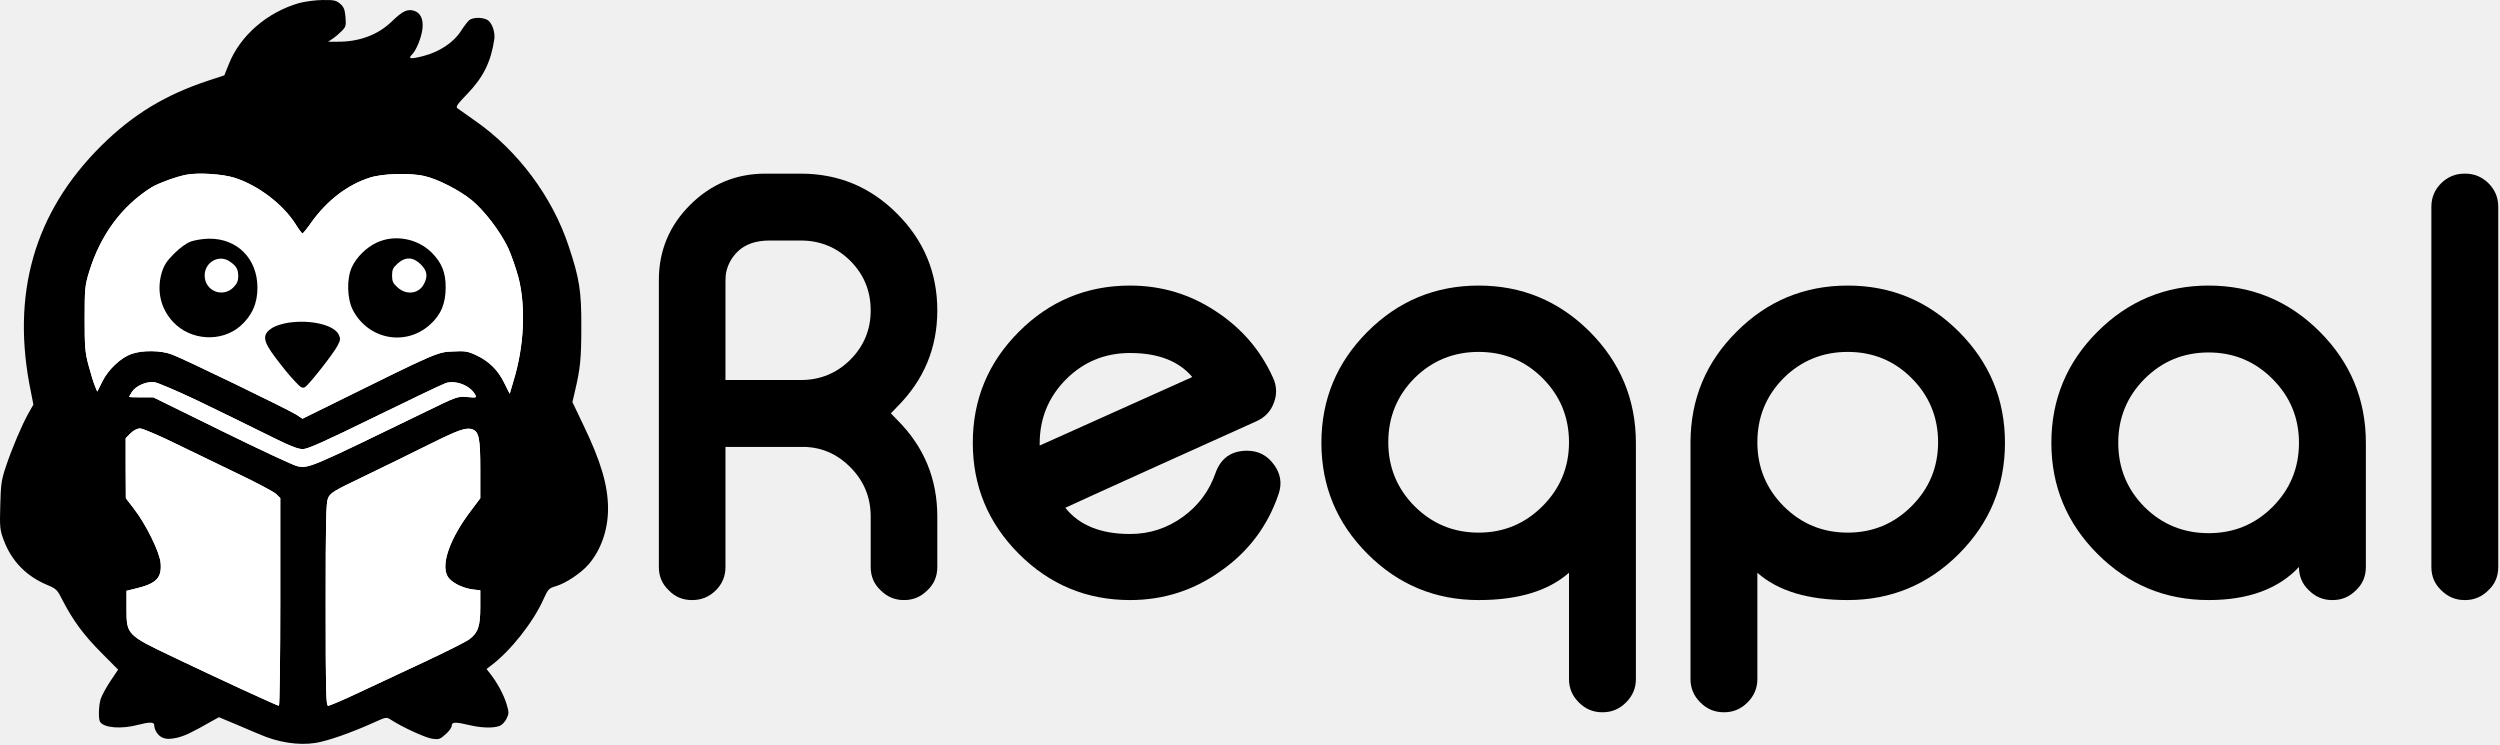
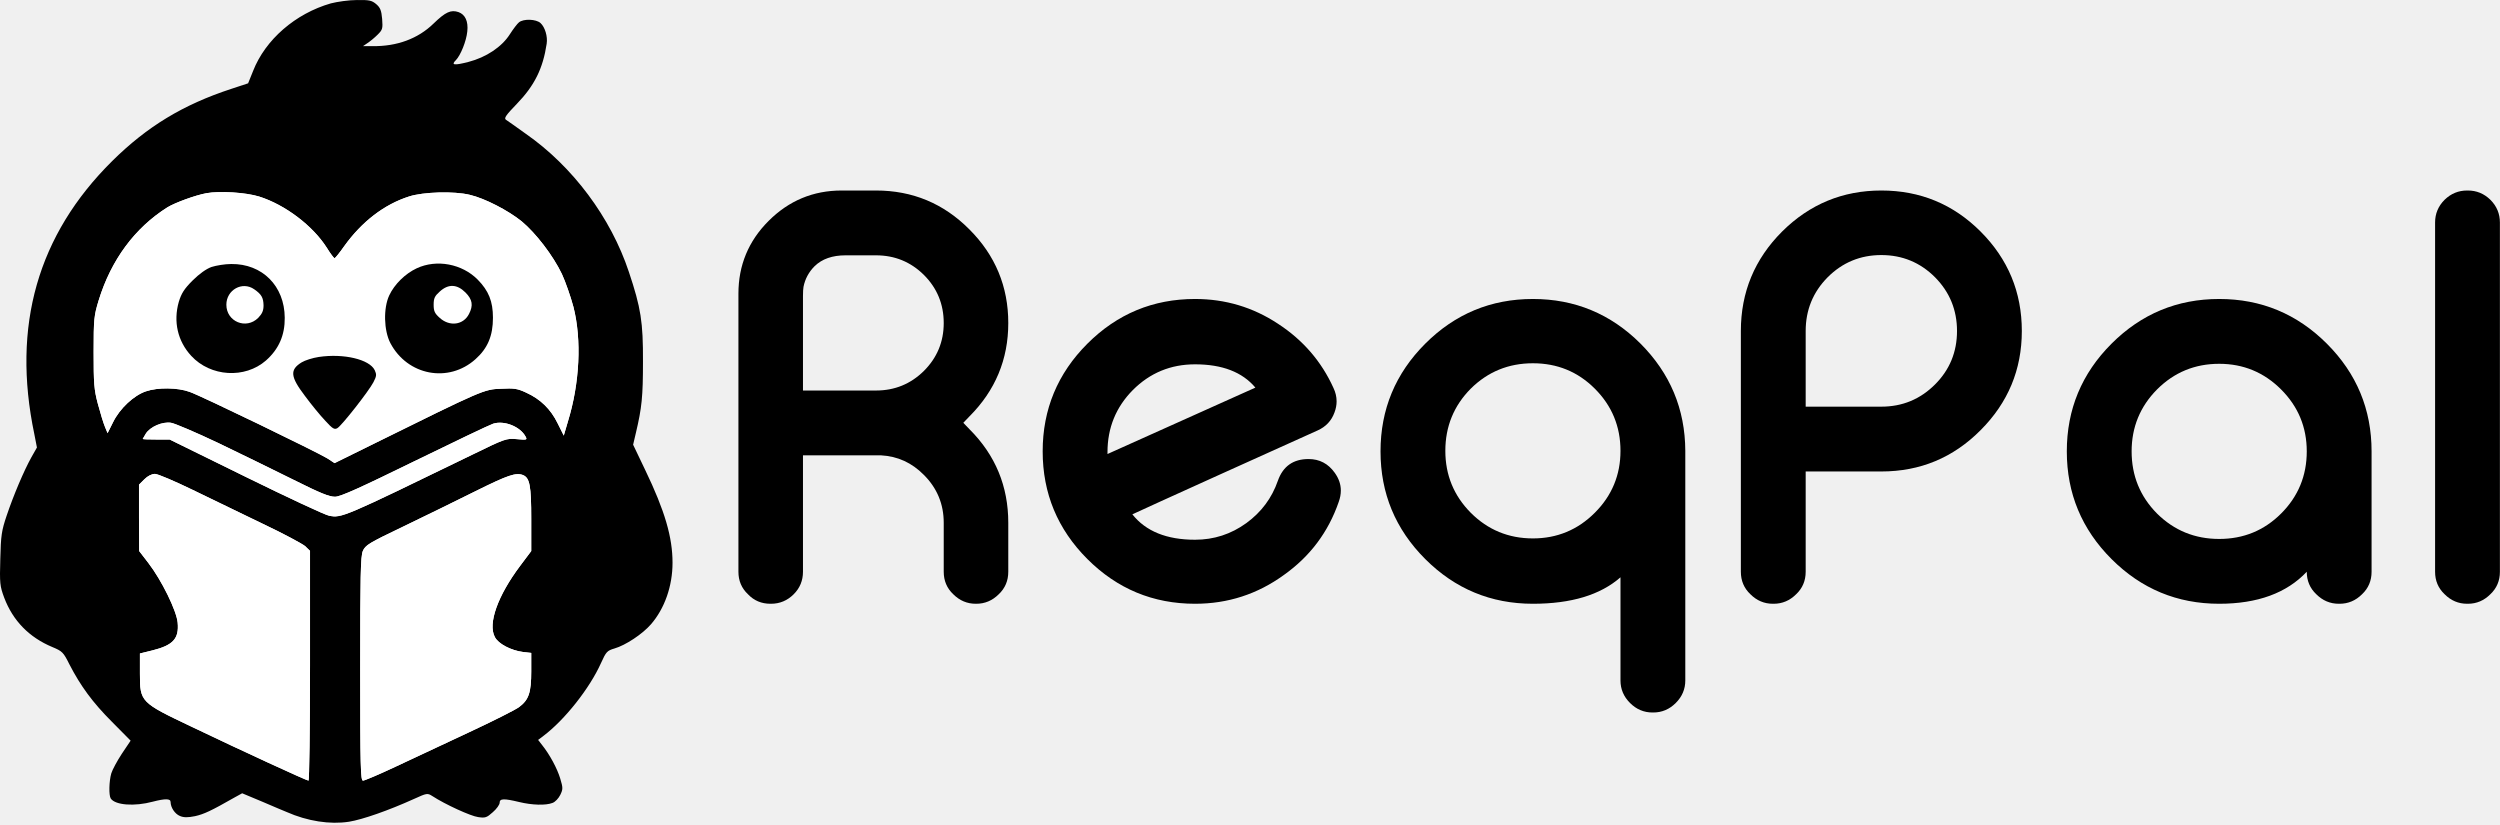
- <svg xmlns="http://www.w3.org/2000/svg" width="100%" height="100%" viewBox="0 0 1431 426" version="1.1" xml:space="preserve" style="fill-rule:evenodd;clip-rule:evenodd;stroke-linejoin:round;stroke-miterlimit:2;">
-   <g transform="matrix(1,0,0,1,-22.4049,-43.1083)">
-     <g transform="matrix(0.0962067,0,0,-0.0962067,496.854,510.697)">
-       <g transform="matrix(1,0,0,1,-5683.92,91.0832)">
-         <path d="M2532,4751C2341,4696 2180,4556 2114,4388L2087,4321L1996,4291C1737,4206 1544,4089 1356,3903C955,3506 815,3016 937,2434L951,2362L921,2309C881,2237 825,2105 788,1995C761,1915 757,1889 754,1763C750,1631 752,1616 775,1554C822,1430 909,1341 1033,1289C1088,1266 1093,1261 1126,1195C1186,1079 1250,991 1355,886L1455,785L1408,715C1383,677 1357,629 1351,609C1339,568 1337,491 1348,474C1372,438 1475,430 1575,457C1641,474 1670,474 1670,455C1670,426 1693,391 1720,380C1741,371 1762,371 1802,379C1850,390 1887,407 2015,480L2055,502L2165,456C2226,430 2284,405 2295,401C2406,352 2527,333 2630,349C2703,361 2841,409 2978,471C3049,503 3051,504 3078,487C3147,442 3285,379 3324,374C3362,368 3371,371 3403,400C3424,418 3440,441 3440,451C3440,474 3462,475 3545,455C3615,438 3688,436 3724,450C3739,455 3757,475 3766,493C3781,524 3781,531 3766,581C3750,635 3709,711 3668,762L3647,789L3676,811C3790,897 3924,1066 3985,1202C4013,1264 4018,1269 4058,1281C4117,1298 4208,1358 4254,1411C4327,1495 4370,1616 4370,1742C4370,1879 4329,2021 4223,2241L4158,2377L4173,2441C4205,2576 4211,2636 4211,2823C4212,3037 4200,3113 4135,3307C4038,3599 3833,3874 3580,4050C3530,4086 3482,4120 3474,4125C3462,4133 3474,4150 3532,4210C3627,4308 3673,4400 3693,4534C3699,4573 3684,4623 3660,4645C3636,4667 3568,4669 3544,4649C3535,4642 3513,4613 3495,4585C3452,4517 3368,4461 3272,4436C3194,4416 3177,4419 3205,4446C3230,4472 3261,4548 3266,4600C3272,4654 3255,4691 3219,4704C3178,4718 3149,4705 3084,4642C3001,4561 2887,4519 2756,4521L2705,4521L2730,4538C2744,4547 2768,4567 2784,4583C2810,4609 2812,4615 2808,4667C2804,4713 2798,4728 2776,4747C2752,4767 2739,4770 2672,4769C2630,4769 2567,4760 2532,4751ZM2146,3712C2286,3668 2435,3555 2510,3437C2529,3406 2548,3381 2552,3380C2555,3380 2579,3409 2604,3445C2698,3576 2818,3669 2952,3712C3028,3737 3195,3742 3280,3721C3361,3702 3486,3637 3558,3579C3635,3515 3727,3395 3775,3295C3794,3254 3822,3174 3837,3118C3882,2942 3871,2708 3807,2501L3785,2426L3752,2492C3715,2568 3660,2622 3583,2657C3536,2679 3518,2682 3447,2678C3356,2675 3348,2671 2769,2385L2552,2278L2514,2303C2459,2337 1836,2639 1773,2661C1708,2685 1601,2686 1537,2664C1472,2642 1397,2572 1361,2499L1331,2439L1317,2473C1309,2492 1292,2547 1279,2596C1258,2674 1256,2708 1256,2875C1256,3053 1258,3071 1283,3153C1350,3371 1477,3543 1653,3654C1694,3679 1803,3719 1863,3730C1936,3743 2074,3734 2146,3712ZM1927,2386C2047,2328 2228,2240 2330,2189C2476,2116 2523,2097 2555,2097C2585,2098 2687,2144 2981,2288C3194,2392 3384,2483 3405,2490C3464,2509 3551,2475 3580,2420C3589,2403 3586,2402 3532,2407C3476,2412 3470,2410 3290,2322C2597,1985 2590,1982 2523,1995C2503,1998 2302,2092 2076,2203L1665,2405L1592,2405C1553,2405 1520,2406 1520,2408C1520,2409 1528,2422 1537,2437C1561,2474 1626,2502 1672,2495C1692,2492 1807,2443 1927,2386ZM1789,2134C1886,2087 2055,2005 2165,1952C2275,1900 2377,1845 2393,1832L2420,1806L2420,1188C2420,848 2416,570 2412,570C2402,570 2052,731 1785,859C1507,991 1505,993 1505,1147L1505,1254L1570,1270C1683,1298 1716,1333 1708,1420C1702,1485 1621,1649 1551,1740L1501,1805L1500,1983L1500,2162L1529,2191C1547,2209 1569,2220 1586,2220C1601,2220 1692,2181 1789,2134ZM3565,2214C3602,2199 3610,2158 3610,1978L3610,1805L3550,1725C3430,1565 3376,1415 3414,1343C3432,1306 3502,1270 3566,1262L3610,1257L3610,1158C3610,1044 3597,1005 3545,966C3527,952 3404,890 3273,829C3142,768 2964,684 2878,644C2791,603 2713,570 2705,570C2692,570 2690,642 2690,1170C2690,1670 2692,1776 2704,1805C2718,1837 2736,1848 2922,1937C3034,1991 3208,2076 3310,2127C3485,2214 3527,2228 3565,2214Z" style="fill-rule:nonzero;" />
-       </g>
+ <svg xmlns="http://www.w3.org/2000/svg" width="100%" height="100%" viewBox="0 0 982 324" version="1.1" xml:space="preserve" style="fill-rule:evenodd;clip-rule:evenodd;stroke-linejoin:round;stroke-miterlimit:2;">
+   <g transform="matrix(1,0,0,1,-14.2859,-122.65)">
+     <g transform="matrix(0.780508,0,0,0.780508,32.2423,77.1693)">
+       <path d="M417.85,254.804C427.259,254.804 435.292,251.52 441.949,244.952C448.607,238.294 451.935,230.261 451.935,220.852C451.935,211.355 448.607,203.277 441.949,196.62C435.292,190.051 427.259,186.767 417.85,186.767L402.538,186.767C395.881,186.767 390.688,188.587 386.96,192.226C384.031,195.155 382.167,198.617 381.368,202.611C381.191,203.588 381.102,205.141 381.102,207.271L381.102,254.804L417.85,254.804ZM451.935,321.377C451.935,311.968 448.607,303.935 441.949,297.278C435.914,291.153 428.724,287.869 420.38,287.425L381.102,287.425L381.102,346.009C381.102,350.447 379.549,354.22 376.442,357.326C373.246,360.522 369.43,362.12 364.991,362.12L364.725,362.12C360.198,362.12 356.426,360.522 353.408,357.326C350.212,354.309 348.614,350.536 348.614,346.009L348.614,206.073C348.614,191.782 353.674,179.577 363.793,169.458C374.001,159.25 386.25,154.146 400.541,154.146L417.85,154.146C436.224,154.146 451.891,160.671 464.85,173.719C477.899,186.767 484.423,202.478 484.423,220.852C484.423,239.138 477.899,254.804 464.85,267.853L461.788,271.048L464.984,274.377C477.943,287.336 484.423,303.003 484.423,321.377L484.423,346.009C484.423,350.536 482.825,354.309 479.63,357.326C476.434,360.522 472.662,362.12 468.312,362.12L468.046,362.12C463.697,362.12 459.924,360.522 456.729,357.326C453.533,354.309 451.935,350.536 451.935,346.009L451.935,321.377Z" style="fill-rule:nonzero;" />
+       <path d="M578.424,241.623C566.174,241.623 555.744,245.928 547.134,254.538C538.613,263.148 534.352,273.578 534.352,285.827L534.352,286.759L608.781,253.34C602.212,245.529 592.093,241.623 578.424,241.623ZM648.059,253.473C649.124,255.692 649.656,257.956 649.656,260.263C649.656,262.127 649.301,263.991 648.591,265.855C647.082,270.027 644.242,273.045 640.07,274.909C627.643,280.502 611.311,287.869 591.072,297.012C565.952,308.373 551.218,315.075 546.868,317.117C553.614,325.638 564.133,329.898 578.424,329.898C587.921,329.898 596.531,327.102 604.254,321.51C611.799,316.007 617.08,308.906 620.098,300.207C622.672,292.928 627.821,289.289 635.543,289.289C641.046,289.289 645.44,291.597 648.724,296.213C650.766,299.053 651.787,302.027 651.787,305.133C651.787,306.997 651.432,308.906 650.722,310.859C645.485,326.037 636.298,338.287 623.161,347.607C609.846,357.282 594.934,362.12 578.424,362.12C557.298,362.12 539.234,354.619 524.233,339.618C509.232,324.617 501.732,306.554 501.732,285.428C501.732,264.302 509.232,246.239 524.233,231.238C539.234,216.237 557.298,208.736 578.424,208.736C593.691,208.736 607.627,212.908 620.231,221.252C632.747,229.418 642.023,240.158 648.059,253.473Z" style="fill-rule:nonzero;" />
+       <path d="M748.45,329.233C760.611,329.233 770.996,324.928 779.607,316.318C788.217,307.708 792.522,297.322 792.522,285.162C792.522,272.912 788.217,262.482 779.607,253.872C771.085,245.351 760.7,241.09 748.45,241.09C736.201,241.09 725.771,245.351 717.161,253.872C708.64,262.482 704.379,272.912 704.379,285.162C704.379,297.322 708.64,307.708 717.161,316.318C725.771,324.928 736.201,329.233 748.45,329.233ZM808.632,416.843C804.283,416.843 800.51,415.245 797.315,412.049C794.119,408.854 792.522,405.081 792.522,400.732L792.522,348.805C782.403,357.682 767.712,362.12 748.45,362.12C727.325,362.12 709.261,354.619 694.26,339.618C679.259,324.617 671.759,306.554 671.759,285.428C671.759,264.302 679.259,246.239 694.26,231.238C709.261,216.237 727.325,208.736 748.45,208.736C769.487,208.736 787.506,216.192 802.508,231.105C817.509,246.106 825.054,264.125 825.142,285.162L825.142,400.732C825.142,405.081 823.545,408.854 820.349,412.049C817.154,415.245 813.381,416.843 809.032,416.843L808.632,416.843Z" style="fill-rule:nonzero;" />
+       <path d="M885.723,262.926L923.803,262.926C934.366,262.926 943.376,259.198 950.832,251.742C958.199,244.375 961.883,235.41 961.883,224.847C961.883,214.284 958.199,205.274 950.832,197.818C943.376,190.362 934.366,186.634 923.803,186.634C913.24,186.634 904.231,190.362 896.775,197.818C889.407,205.274 885.723,214.284 885.723,224.847L885.723,262.926ZM885.723,295.547L885.723,346.009C885.723,350.536 884.126,354.309 880.93,357.326C877.735,360.522 873.962,362.12 869.613,362.12L869.213,362.12C864.864,362.12 861.092,360.522 857.896,357.326C854.701,354.309 853.103,350.536 853.103,346.009L853.103,224.847C853.103,205.319 860.026,188.631 873.874,174.784C887.721,161.026 904.364,154.146 923.803,154.146C943.331,154.146 959.974,161.026 973.733,174.784C987.58,188.631 994.503,205.319 994.503,224.847C994.503,244.286 987.58,260.929 973.733,274.776C959.974,288.623 943.331,295.547 923.803,295.547L885.723,295.547Z" style="fill-rule:nonzero;" />
+       <path d="M1093.83,208.736C1114.96,208.736 1133.02,216.237 1148.02,231.238C1163.02,246.239 1170.52,264.302 1170.52,285.428L1170.52,346.009C1170.52,350.536 1168.92,354.309 1165.73,357.326C1162.53,360.522 1158.76,362.12 1154.41,362.12L1154.01,362.12C1149.66,362.12 1145.89,360.522 1142.69,357.326C1139.5,354.309 1137.9,350.536 1137.9,346.009C1127.78,356.75 1113.09,362.12 1093.83,362.12C1072.7,362.12 1054.64,354.619 1039.64,339.618C1024.64,324.617 1017.14,306.554 1017.14,285.428C1017.14,264.302 1024.64,246.239 1039.64,231.238C1054.64,216.237 1072.7,208.736 1093.83,208.736ZM1093.83,241.357C1081.58,241.357 1071.15,245.662 1062.54,254.272C1054.02,262.882 1049.76,273.267 1049.76,285.428C1049.76,297.677 1054.02,308.107 1062.54,316.717C1071.15,325.238 1081.58,329.499 1093.83,329.499C1106.08,329.499 1116.46,325.238 1124.99,316.717C1133.6,308.107 1137.9,297.677 1137.9,285.428C1137.9,273.267 1133.6,262.882 1124.99,254.272C1116.38,245.662 1105.99,241.357 1093.83,241.357Z" style="fill-rule:nonzero;" />
+       <path d="M1218.99,154.146C1223.34,154.146 1227.11,155.7 1230.3,158.806C1233.5,162.002 1235.1,165.819 1235.1,170.257L1235.1,346.009C1235.1,350.536 1233.5,354.309 1230.3,357.326C1227.11,360.522 1223.34,362.12 1218.99,362.12L1218.59,362.12C1214.24,362.12 1210.46,360.522 1207.27,357.326C1204.07,354.309 1202.48,350.536 1202.48,346.009L1202.48,170.257C1202.48,165.819 1204.07,162.002 1207.27,158.806C1210.46,155.7 1214.24,154.146 1218.59,154.146L1218.99,154.146Z" style="fill-rule:nonzero;" />
    </g>
-     <g transform="matrix(0.0962067,0,0,-0.0962067,496.854,510.697)">
-       <g transform="matrix(1,0,0,1,-5683.92,91.0832)">
-         <path d="M2146,3712C2286,3668 2435,3555 2510,3437C2529,3406 2548,3381 2552,3380C2555,3380 2579,3409 2604,3445C2698,3576 2818,3669 2952,3712C3028,3737 3195,3742 3280,3721C3361,3702 3486,3637 3558,3579C3635,3515 3727,3395 3775,3295C3794,3254 3822,3174 3837,3118C3882,2942 3871,2708 3807,2501L3785,2426L3752,2492C3715,2568 3660,2622 3583,2657C3536,2679 3518,2682 3447,2678C3356,2675 3348,2671 2769,2385L2552,2278L2514,2303C2459,2337 1836,2639 1773,2661C1708,2685 1601,2686 1537,2664C1472,2642 1397,2572 1361,2499L1331,2439L1317,2473C1309,2492 1292,2547 1279,2596C1258,2674 1256,2708 1256,2875C1256,3053 1258,3071 1283,3153C1350,3371 1477,3543 1653,3654C1694,3679 1803,3719 1863,3730C1936,3743 2074,3734 2146,3712ZM1927,2386C2047,2328 2228,2240 2330,2189C2476,2116 2523,2097 2555,2097C2585,2098 2687,2144 2981,2288C3194,2392 3384,2483 3405,2490C3464,2509 3551,2475 3580,2420C3589,2403 3586,2402 3532,2407C3476,2412 3470,2410 3290,2322C2597,1985 2590,1982 2523,1995C2503,1998 2302,2092 2076,2203L1665,2405L1592,2405C1553,2405 1520,2406 1520,2408C1520,2409 1528,2422 1537,2437C1561,2474 1626,2502 1672,2495C1692,2492 1807,2443 1927,2386ZM1789,2134C1886,2087 2055,2005 2165,1952C2275,1900 2377,1845 2393,1832L2420,1806L2420,1188C2420,848 2416,570 2412,570C2402,570 2052,731 1785,859C1507,991 1505,993 1505,1147L1505,1254L1570,1270C1683,1298 1716,1333 1708,1420C1702,1485 1621,1649 1551,1740L1501,1805L1500,1983L1500,2162L1529,2191C1547,2209 1569,2220 1586,2220C1601,2220 1692,2181 1789,2134ZM3565,2214C3602,2199 3610,2158 3610,1978L3610,1805L3550,1725C3430,1565 3376,1415 3414,1343C3432,1306 3502,1270 3566,1262L3610,1257L3610,1158C3610,1044 3597,1005 3545,966C3527,952 3404,890 3273,829C3142,768 2964,684 2878,644C2791,603 2713,570 2705,570C2692,570 2690,642 2690,1170C2690,1670 2692,1776 2704,1805C2718,1837 2736,1848 2922,1937C3034,1991 3208,2076 3310,2127C3485,2214 3527,2228 3565,2214Z" style="fill:white;fill-rule:nonzero;" />
-       </g>
-     </g>
-     <g transform="matrix(0.0962067,0,0,-0.0962067,496.854,510.697)">
-       <g transform="matrix(1,0,0,1,-5683.92,91.0832)">
-         <path d="M1890,3333C1862,3323 1824,3296 1788,3260C1743,3215 1728,3191 1714,3145C1684,3039 1708,2934 1781,2855C1885,2742 2070,2731 2183,2830C2252,2891 2285,2966 2284,3060C2283,3231 2163,3351 1996,3349C1962,3349 1915,3341 1890,3333ZM2120,3213C2159,3186 2169,3168 2170,3127C2170,3098 2163,3082 2141,3059C2076,2995 1970,3039 1970,3130C1970,3210 2056,3258 2120,3213Z" style="fill-rule:nonzero;" />
-       </g>
-     </g>
-     <g transform="matrix(0.0962067,0,0,-0.0962067,496.854,510.697)">
-       <g transform="matrix(1,0,0,1,-5683.92,91.0832)">
-         <path d="M2994,3326C2932,3297 2874,3240 2846,3180C2814,3111 2817,2992 2852,2924C2944,2749 3165,2707 3310,2837C3376,2896 3404,2963 3404,3060C3404,3148 3381,3205 3322,3265C3238,3350 3101,3376 2994,3326ZM3256,3196C3294,3158 3299,3126 3275,3080C3245,3021 3171,3011 3118,3059C3091,3083 3085,3095 3085,3130C3085,3165 3091,3177 3118,3201C3164,3243 3211,3241 3256,3196Z" style="fill-rule:nonzero;" />
-       </g>
-     </g>
-     <g transform="matrix(0.0962067,0,0,-0.0962067,496.854,510.697)">
-       <g transform="matrix(1,0,0,1,-5683.92,91.0832)">
-         <path d="M2467,2849C2434,2844 2393,2831 2375,2820C2310,2780 2314,2743 2393,2639C2427,2593 2476,2533 2502,2506C2541,2463 2551,2457 2567,2466C2591,2480 2736,2665 2761,2713C2778,2746 2779,2754 2768,2778C2740,2836 2601,2869 2467,2849Z" style="fill-rule:nonzero;" />
-       </g>
-     </g>
-     <g transform="matrix(0.0962067,0,0,-0.0962067,496.854,510.697)">
-       <g transform="matrix(8.33419,0,0,-8.33419,-4493.99,4641.34)">
-         <path d="M519.186,245.031C532.958,245.031 544.716,240.224 554.46,230.609C564.205,220.865 569.077,209.107 569.077,195.335C569.077,181.434 564.205,169.611 554.46,159.866C544.716,150.252 532.958,145.445 519.186,145.445L496.775,145.445C487.03,145.445 479.43,148.108 473.973,153.435C469.686,157.723 466.957,162.79 465.788,168.636C465.528,170.065 465.398,172.339 465.398,175.457L465.398,245.031L519.186,245.031ZM569.077,342.473C569.077,328.701 564.205,316.943 554.46,307.199C545.626,298.234 535.102,293.427 522.889,292.778L465.398,292.778L465.398,378.527C465.398,385.023 463.125,390.545 458.577,395.092C453.9,399.769 448.313,402.108 441.817,402.108L441.427,402.108C434.801,402.108 429.28,399.769 424.862,395.092C420.185,390.675 417.846,385.153 417.846,378.527L417.846,173.703C417.846,152.785 425.252,134.921 440.063,120.11C455.004,105.169 472.934,97.698 493.851,97.698L519.186,97.698C546.08,97.698 569.012,107.247 587.981,126.346C607.079,145.445 616.629,168.441 616.629,195.335C616.629,222.099 607.079,245.031 587.981,264.13L583.498,268.807L588.175,273.679C607.144,292.648 616.629,315.579 616.629,342.473L616.629,378.527C616.629,385.153 614.29,390.675 609.613,395.092C604.936,399.769 599.414,402.108 593.048,402.108L592.658,402.108C586.292,402.108 580.77,399.769 576.093,395.092C571.415,390.675 569.077,385.153 569.077,378.527L569.077,342.473Z" style="fill-rule:nonzero;" />
-         <path d="M754.217,225.737C736.288,225.737 721.022,232.039 708.419,244.641C695.947,257.244 689.71,272.51 689.71,290.439L689.71,291.803L798.651,242.887C789.036,231.454 774.225,225.737 754.217,225.737ZM856.142,243.082C857.701,246.33 858.48,249.643 858.48,253.021C858.48,255.75 857.961,258.478 856.921,261.206C854.713,267.313 850.555,271.73 844.449,274.458C826.259,282.644 802.354,293.427 772.731,306.809C735.963,323.439 714.396,333.249 708.029,336.237C717.904,348.709 733.299,354.946 754.217,354.946C768.119,354.946 780.721,350.853 792.025,342.668C803.068,334.613 810.799,324.219 815.216,311.486C818.984,300.833 826.519,295.506 837.823,295.506C845.878,295.506 852.309,298.884 857.116,305.64C860.104,309.797 861.599,314.15 861.599,318.697C861.599,321.426 861.079,324.219 860.039,327.077C852.374,349.294 838.927,367.223 819.698,380.865C800.21,395.027 778.383,402.108 754.217,402.108C723.295,402.108 696.856,391.129 674.899,369.172C652.942,347.215 641.964,320.776 641.964,289.854C641.964,258.933 652.942,232.493 674.899,210.536C696.856,188.579 723.295,177.601 754.217,177.601C776.564,177.601 796.962,183.707 815.411,195.92C833.73,207.873 847.307,223.594 856.142,243.082Z" style="fill-rule:nonzero;" />
-         <path d="M1003.09,353.971C1020.88,353.971 1036.09,347.67 1048.69,335.068C1061.29,322.465 1067.59,307.264 1067.59,289.465C1067.59,271.535 1061.29,256.269 1048.69,243.667C1036.21,231.194 1021.01,224.958 1003.09,224.958C985.155,224.958 969.889,231.194 957.287,243.667C944.814,256.269 938.578,271.535 938.578,289.465C938.578,307.264 944.814,322.465 957.287,335.068C969.889,347.67 985.155,353.971 1003.09,353.971ZM1091.17,482.205C1084.81,482.205 1079.29,479.867 1074.61,475.19C1069.93,470.512 1067.59,464.991 1067.59,458.624L1067.59,382.619C1052.78,395.612 1031.28,402.108 1003.09,402.108C972.163,402.108 945.724,391.129 923.767,369.172C901.81,347.215 890.831,320.776 890.831,289.854C890.831,258.933 901.81,232.493 923.767,210.536C945.724,188.579 972.163,177.601 1003.09,177.601C1033.88,177.601 1060.25,188.514 1082.21,210.341C1104.16,232.298 1115.21,258.673 1115.34,289.465L1115.34,458.624C1115.34,464.991 1113,470.512 1108.32,475.19C1103.64,479.867 1098.12,482.205 1091.76,482.205L1091.17,482.205Z" style="fill-rule:nonzero;" />
-         <path d="M1266.57,353.971C1284.37,353.971 1299.57,347.67 1312.17,335.068C1324.77,322.465 1331.08,307.264 1331.08,289.465C1331.08,271.535 1324.77,256.269 1312.17,243.667C1299.7,231.194 1284.5,224.958 1266.57,224.958C1248.64,224.958 1233.37,231.194 1220.77,243.667C1208.3,256.269 1202.06,271.535 1202.06,289.465C1202.06,307.264 1208.3,322.465 1220.77,335.068C1233.37,347.67 1248.64,353.971 1266.57,353.971ZM1177.9,482.205C1171.53,482.205 1166.01,479.867 1161.33,475.19C1156.65,470.512 1154.32,464.991 1154.32,458.624L1154.32,289.465C1154.44,258.413 1165.49,232.039 1187.45,210.341C1209.27,188.514 1235.65,177.601 1266.57,177.601C1297.49,177.601 1323.93,188.579 1345.89,210.536C1367.84,232.493 1378.82,258.933 1378.82,289.854C1378.82,320.776 1367.84,347.215 1345.89,369.172C1323.93,391.129 1297.49,402.108 1266.57,402.108C1238.25,402.108 1216.74,395.612 1202.06,382.619L1202.06,458.624C1202.06,464.991 1199.72,470.512 1195.05,475.19C1190.37,479.867 1184.85,482.205 1178.48,482.205L1177.9,482.205Z" style="fill-rule:nonzero;" />
-         <path d="M1524.21,177.601C1555.13,177.601 1581.57,188.579 1603.52,210.536C1625.48,232.493 1636.46,258.933 1636.46,289.854L1636.46,378.527C1636.46,385.153 1634.12,390.675 1629.44,395.092C1624.77,399.769 1619.25,402.108 1612.88,402.108L1612.29,402.108C1605.93,402.108 1600.41,399.769 1595.73,395.092C1591.05,390.675 1588.71,385.153 1588.71,378.527C1573.9,394.247 1552.4,402.108 1524.21,402.108C1493.28,402.108 1466.85,391.129 1444.89,369.172C1422.93,347.215 1411.95,320.776 1411.95,289.854C1411.95,258.933 1422.93,232.493 1444.89,210.536C1466.85,188.579 1493.28,177.601 1524.21,177.601ZM1524.21,225.348C1506.28,225.348 1491.01,231.649 1478.41,244.251C1465.94,256.854 1459.7,272.055 1459.7,289.854C1459.7,307.784 1465.94,323.05 1478.41,335.652C1491.01,348.125 1506.28,354.361 1524.21,354.361C1542.13,354.361 1557.34,348.125 1569.81,335.652C1582.41,323.05 1588.71,307.784 1588.71,289.854C1588.71,272.055 1582.41,256.854 1569.81,244.251C1557.21,231.649 1542.01,225.348 1524.21,225.348Z" style="fill-rule:nonzero;" />
-         <path d="M1707.4,97.698C1713.76,97.698 1719.29,99.972 1723.96,104.519C1728.64,109.196 1730.98,114.783 1730.98,121.279L1730.98,378.527C1730.98,385.153 1728.64,390.675 1723.96,395.092C1719.29,399.769 1713.76,402.108 1707.4,402.108L1706.81,402.108C1700.45,402.108 1694.92,399.769 1690.25,395.092C1685.57,390.675 1683.23,385.153 1683.23,378.527L1683.23,121.279C1683.23,114.783 1685.57,109.196 1690.25,104.519C1694.92,99.972 1700.45,97.698 1706.81,97.698L1707.4,97.698Z" style="fill-rule:nonzero;" />
+     <g transform="matrix(0.759018,0,0,0.759018,146.735,284.321)">
+       <g transform="matrix(1,0,0,1,-174.5,-213)">
+         <g transform="matrix(0.0962067,0,0,-0.0962067,-72.382,458.826)">
+           <g>
+             <path d="M2532,4751C2341,4696 2180,4556 2114,4388L2087,4321L1996,4291C1737,4206 1544,4089 1356,3903C955,3506 815,3016 937,2434L951,2362L921,2309C881,2237 825,2105 788,1995C761,1915 757,1889 754,1763C750,1631 752,1616 775,1554C822,1430 909,1341 1033,1289C1088,1266 1093,1261 1126,1195C1186,1079 1250,991 1355,886L1455,785L1408,715C1383,677 1357,629 1351,609C1339,568 1337,491 1348,474C1372,438 1475,430 1575,457C1641,474 1670,474 1670,455C1670,426 1693,391 1720,380C1741,371 1762,371 1802,379C1850,390 1887,407 2015,480L2055,502L2165,456C2226,430 2284,405 2295,401C2406,352 2527,333 2630,349C2703,361 2841,409 2978,471C3049,503 3051,504 3078,487C3147,442 3285,379 3324,374C3362,368 3371,371 3403,400C3424,418 3440,441 3440,451C3440,474 3462,475 3545,455C3615,438 3688,436 3724,450C3739,455 3757,475 3766,493C3781,524 3781,531 3766,581C3750,635 3709,711 3668,762L3647,789L3676,811C3790,897 3924,1066 3985,1202C4013,1264 4018,1269 4058,1281C4117,1298 4208,1358 4254,1411C4327,1495 4370,1616 4370,1742C4370,1879 4329,2021 4223,2241L4158,2377L4173,2441C4205,2576 4211,2636 4211,2823C4212,3037 4200,3113 4135,3307C4038,3599 3833,3874 3580,4050C3530,4086 3482,4120 3474,4125C3462,4133 3474,4150 3532,4210C3627,4308 3673,4400 3693,4534C3699,4573 3684,4623 3660,4645C3636,4667 3568,4669 3544,4649C3535,4642 3513,4613 3495,4585C3452,4517 3368,4461 3272,4436C3194,4416 3177,4419 3205,4446C3230,4472 3261,4548 3266,4600C3272,4654 3255,4691 3219,4704C3178,4718 3149,4705 3084,4642C3001,4561 2887,4519 2756,4521L2705,4521L2730,4538C2744,4547 2768,4567 2784,4583C2810,4609 2812,4615 2808,4667C2804,4713 2798,4728 2776,4747C2752,4767 2739,4770 2672,4769C2630,4769 2567,4760 2532,4751ZM2146,3712C2286,3668 2435,3555 2510,3437C2529,3406 2548,3381 2552,3380C2555,3380 2579,3409 2604,3445C2698,3576 2818,3669 2952,3712C3028,3737 3195,3742 3280,3721C3361,3702 3486,3637 3558,3579C3635,3515 3727,3395 3775,3295C3794,3254 3822,3174 3837,3118C3882,2942 3871,2708 3807,2501L3785,2426L3752,2492C3715,2568 3660,2622 3583,2657C3536,2679 3518,2682 3447,2678C3356,2675 3348,2671 2769,2385L2552,2278L2514,2303C2459,2337 1836,2639 1773,2661C1708,2685 1601,2686 1537,2664C1472,2642 1397,2572 1361,2499L1331,2439L1317,2473C1309,2492 1292,2547 1279,2596C1258,2674 1256,2708 1256,2875C1256,3053 1258,3071 1283,3153C1350,3371 1477,3543 1653,3654C1694,3679 1803,3719 1863,3730C1936,3743 2074,3734 2146,3712ZM1927,2386C2047,2328 2228,2240 2330,2189C2476,2116 2523,2097 2555,2097C2585,2098 2687,2144 2981,2288C3194,2392 3384,2483 3405,2490C3464,2509 3551,2475 3580,2420C3589,2403 3586,2402 3532,2407C3476,2412 3470,2410 3290,2322C2597,1985 2590,1982 2523,1995C2503,1998 2302,2092 2076,2203L1665,2405L1592,2405C1553,2405 1520,2406 1520,2408C1520,2409 1528,2422 1537,2437C1561,2474 1626,2502 1672,2495C1692,2492 1807,2443 1927,2386ZM1789,2134C1886,2087 2055,2005 2165,1952C2275,1900 2377,1845 2393,1832L2420,1806L2420,1188C2420,848 2416,570 2412,570C2402,570 2052,731 1785,859C1507,991 1505,993 1505,1147L1505,1254L1570,1270C1683,1298 1716,1333 1708,1420C1702,1485 1621,1649 1551,1740L1501,1805L1500,1983L1500,2162L1529,2191C1547,2209 1569,2220 1586,2220C1601,2220 1692,2181 1789,2134ZM3565,2214C3602,2199 3610,2158 3610,1978L3610,1805L3550,1725C3430,1565 3376,1415 3414,1343C3432,1306 3502,1270 3566,1262L3610,1257L3610,1158C3610,1044 3597,1005 3545,966C3527,952 3404,890 3273,829C3142,768 2964,684 2878,644C2791,603 2713,570 2705,570C2692,570 2690,642 2690,1170C2690,1670 2692,1776 2704,1805C2718,1837 2736,1848 2922,1937C3034,1991 3208,2076 3310,2127C3485,2214 3527,2228 3565,2214Z" style="fill-rule:nonzero;" />
+             <path d="M2146,3712C2286,3668 2435,3555 2510,3437C2529,3406 2548,3381 2552,3380C2555,3380 2579,3409 2604,3445C2698,3576 2818,3669 2952,3712C3028,3737 3195,3742 3280,3721C3361,3702 3486,3637 3558,3579C3635,3515 3727,3395 3775,3295C3794,3254 3822,3174 3837,3118C3882,2942 3871,2708 3807,2501L3785,2426L3752,2492C3715,2568 3660,2622 3583,2657C3536,2679 3518,2682 3447,2678C3356,2675 3348,2671 2769,2385L2552,2278L2514,2303C2459,2337 1836,2639 1773,2661C1708,2685 1601,2686 1537,2664C1472,2642 1397,2572 1361,2499L1331,2439L1317,2473C1309,2492 1292,2547 1279,2596C1258,2674 1256,2708 1256,2875C1256,3053 1258,3071 1283,3153C1350,3371 1477,3543 1653,3654C1694,3679 1803,3719 1863,3730C1936,3743 2074,3734 2146,3712ZM1927,2386C2047,2328 2228,2240 2330,2189C2476,2116 2523,2097 2555,2097C2585,2098 2687,2144 2981,2288C3194,2392 3384,2483 3405,2490C3464,2509 3551,2475 3580,2420C3589,2403 3586,2402 3532,2407C3476,2412 3470,2410 3290,2322C2597,1985 2590,1982 2523,1995C2503,1998 2302,2092 2076,2203L1665,2405L1592,2405C1553,2405 1520,2406 1520,2408C1520,2409 1528,2422 1537,2437C1561,2474 1626,2502 1672,2495C1692,2492 1807,2443 1927,2386ZM1789,2134C1886,2087 2055,2005 2165,1952C2275,1900 2377,1845 2393,1832L2420,1806L2420,1188C2420,848 2416,570 2412,570C2402,570 2052,731 1785,859C1507,991 1505,993 1505,1147L1505,1254L1570,1270C1683,1298 1716,1333 1708,1420C1702,1485 1621,1649 1551,1740L1501,1805L1500,1983L1500,2162L1529,2191C1547,2209 1569,2220 1586,2220C1601,2220 1692,2181 1789,2134ZM3565,2214C3602,2199 3610,2158 3610,1978L3610,1805L3550,1725C3430,1565 3376,1415 3414,1343C3432,1306 3502,1270 3566,1262L3610,1257L3610,1158C3610,1044 3597,1005 3545,966C3527,952 3404,890 3273,829C3142,768 2964,684 2878,644C2791,603 2713,570 2705,570C2692,570 2690,642 2690,1170C2690,1670 2692,1776 2704,1805C2718,1837 2736,1848 2922,1937C3034,1991 3208,2076 3310,2127C3485,2214 3527,2228 3565,2214Z" style="fill:white;fill-rule:nonzero;" />
+             <path d="M1890,3333C1862,3323 1824,3296 1788,3260C1743,3215 1728,3191 1714,3145C1684,3039 1708,2934 1781,2855C1885,2742 2070,2731 2183,2830C2252,2891 2285,2966 2284,3060C2283,3231 2163,3351 1996,3349C1962,3349 1915,3341 1890,3333ZM2120,3213C2159,3186 2169,3168 2170,3127C2170,3098 2163,3082 2141,3059C2076,2995 1970,3039 1970,3130C1970,3210 2056,3258 2120,3213Z" style="fill-rule:nonzero;" />
+             <path d="M2994,3326C2932,3297 2874,3240 2846,3180C2814,3111 2817,2992 2852,2924C2944,2749 3165,2707 3310,2837C3376,2896 3404,2963 3404,3060C3404,3148 3381,3205 3322,3265C3238,3350 3101,3376 2994,3326ZM3256,3196C3294,3158 3299,3126 3275,3080C3245,3021 3171,3011 3118,3059C3091,3083 3085,3095 3085,3130C3085,3165 3091,3177 3118,3201C3164,3243 3211,3241 3256,3196Z" style="fill-rule:nonzero;" />
+             <path d="M2467,2849C2434,2844 2393,2831 2375,2820C2310,2780 2314,2743 2393,2639C2427,2593 2476,2533 2502,2506C2541,2463 2551,2457 2567,2466C2591,2480 2736,2665 2761,2713C2778,2746 2779,2754 2768,2778C2740,2836 2601,2869 2467,2849Z" style="fill-rule:nonzero;" />
+           </g>
+         </g>
      </g>
    </g>
  </g>
</svg>
